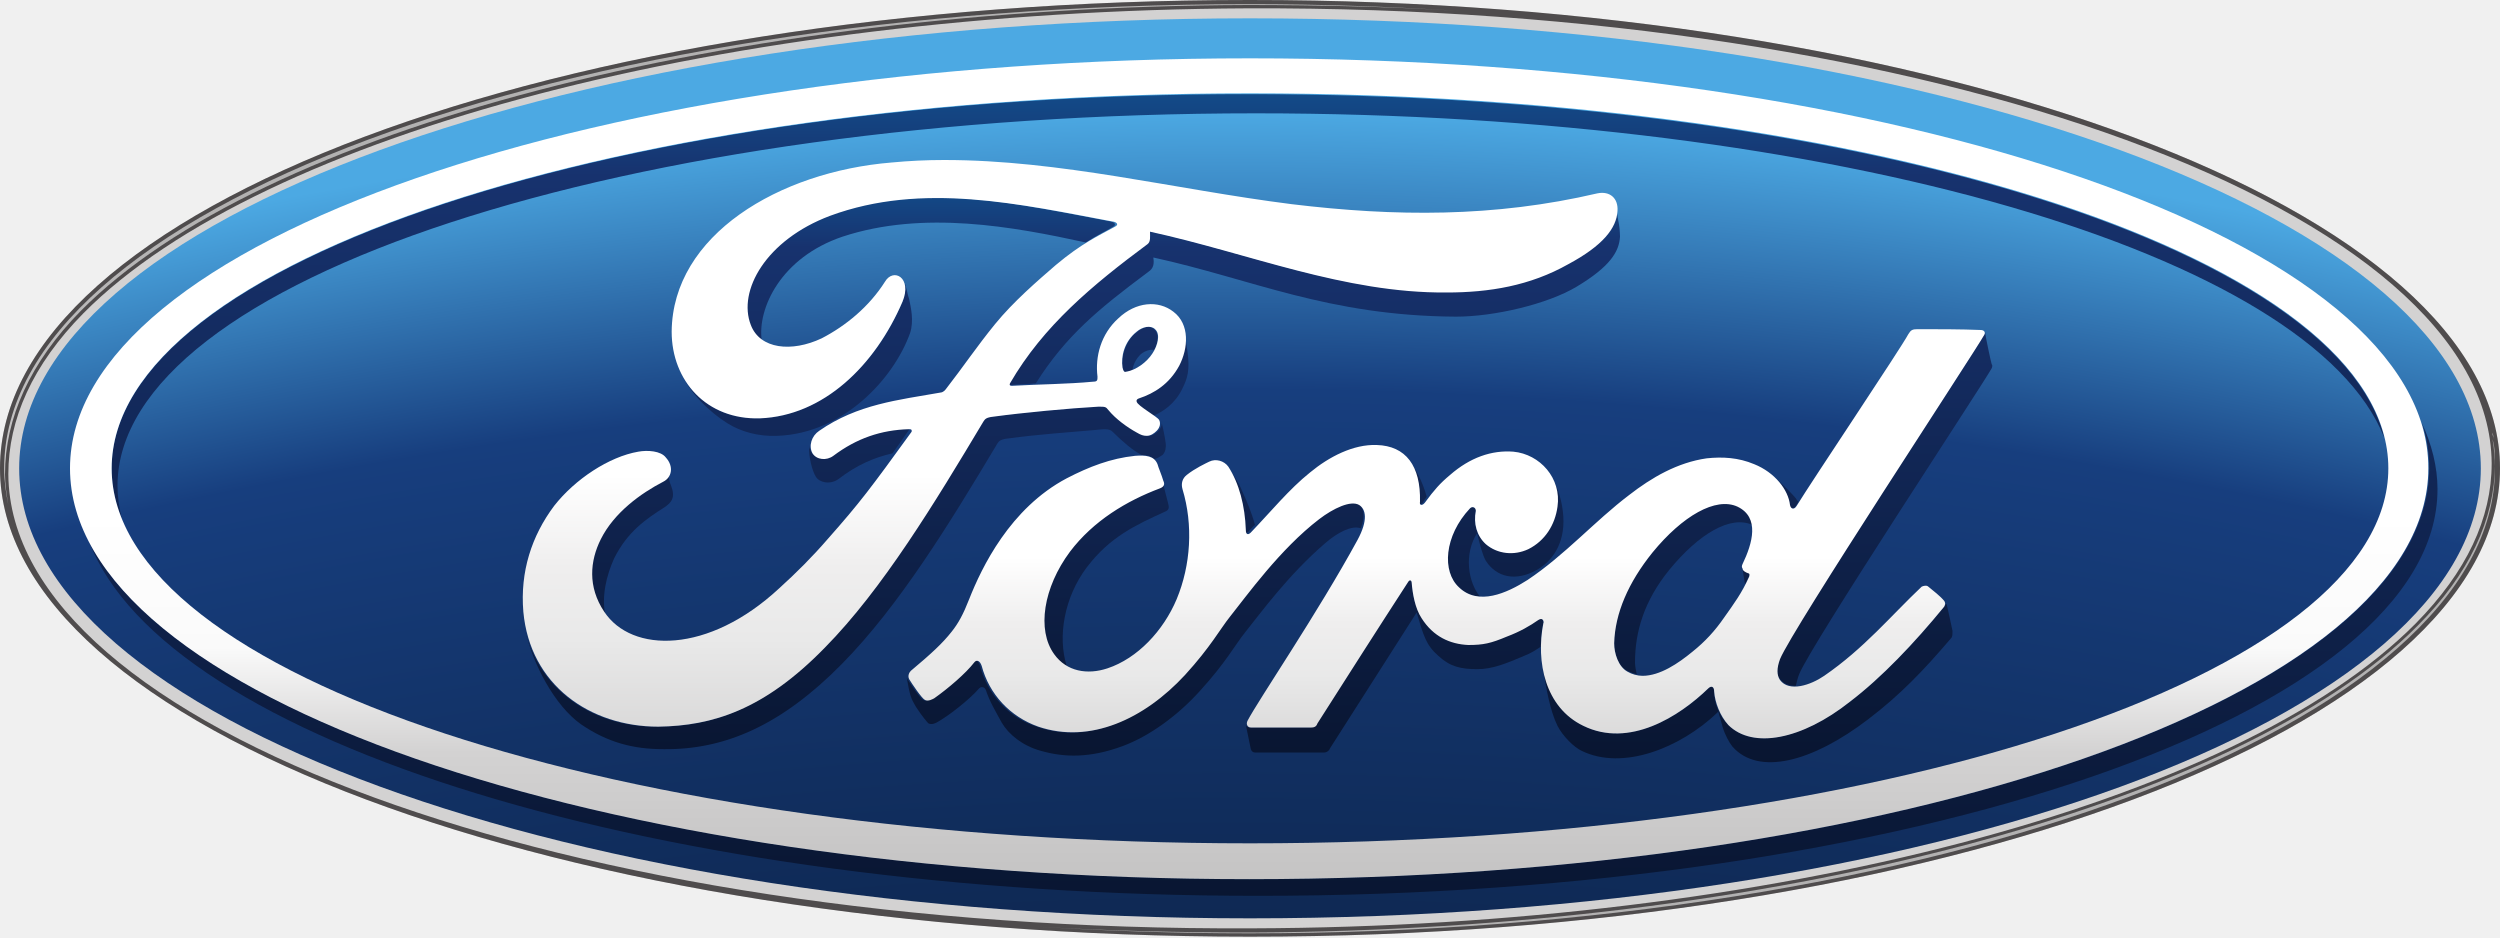
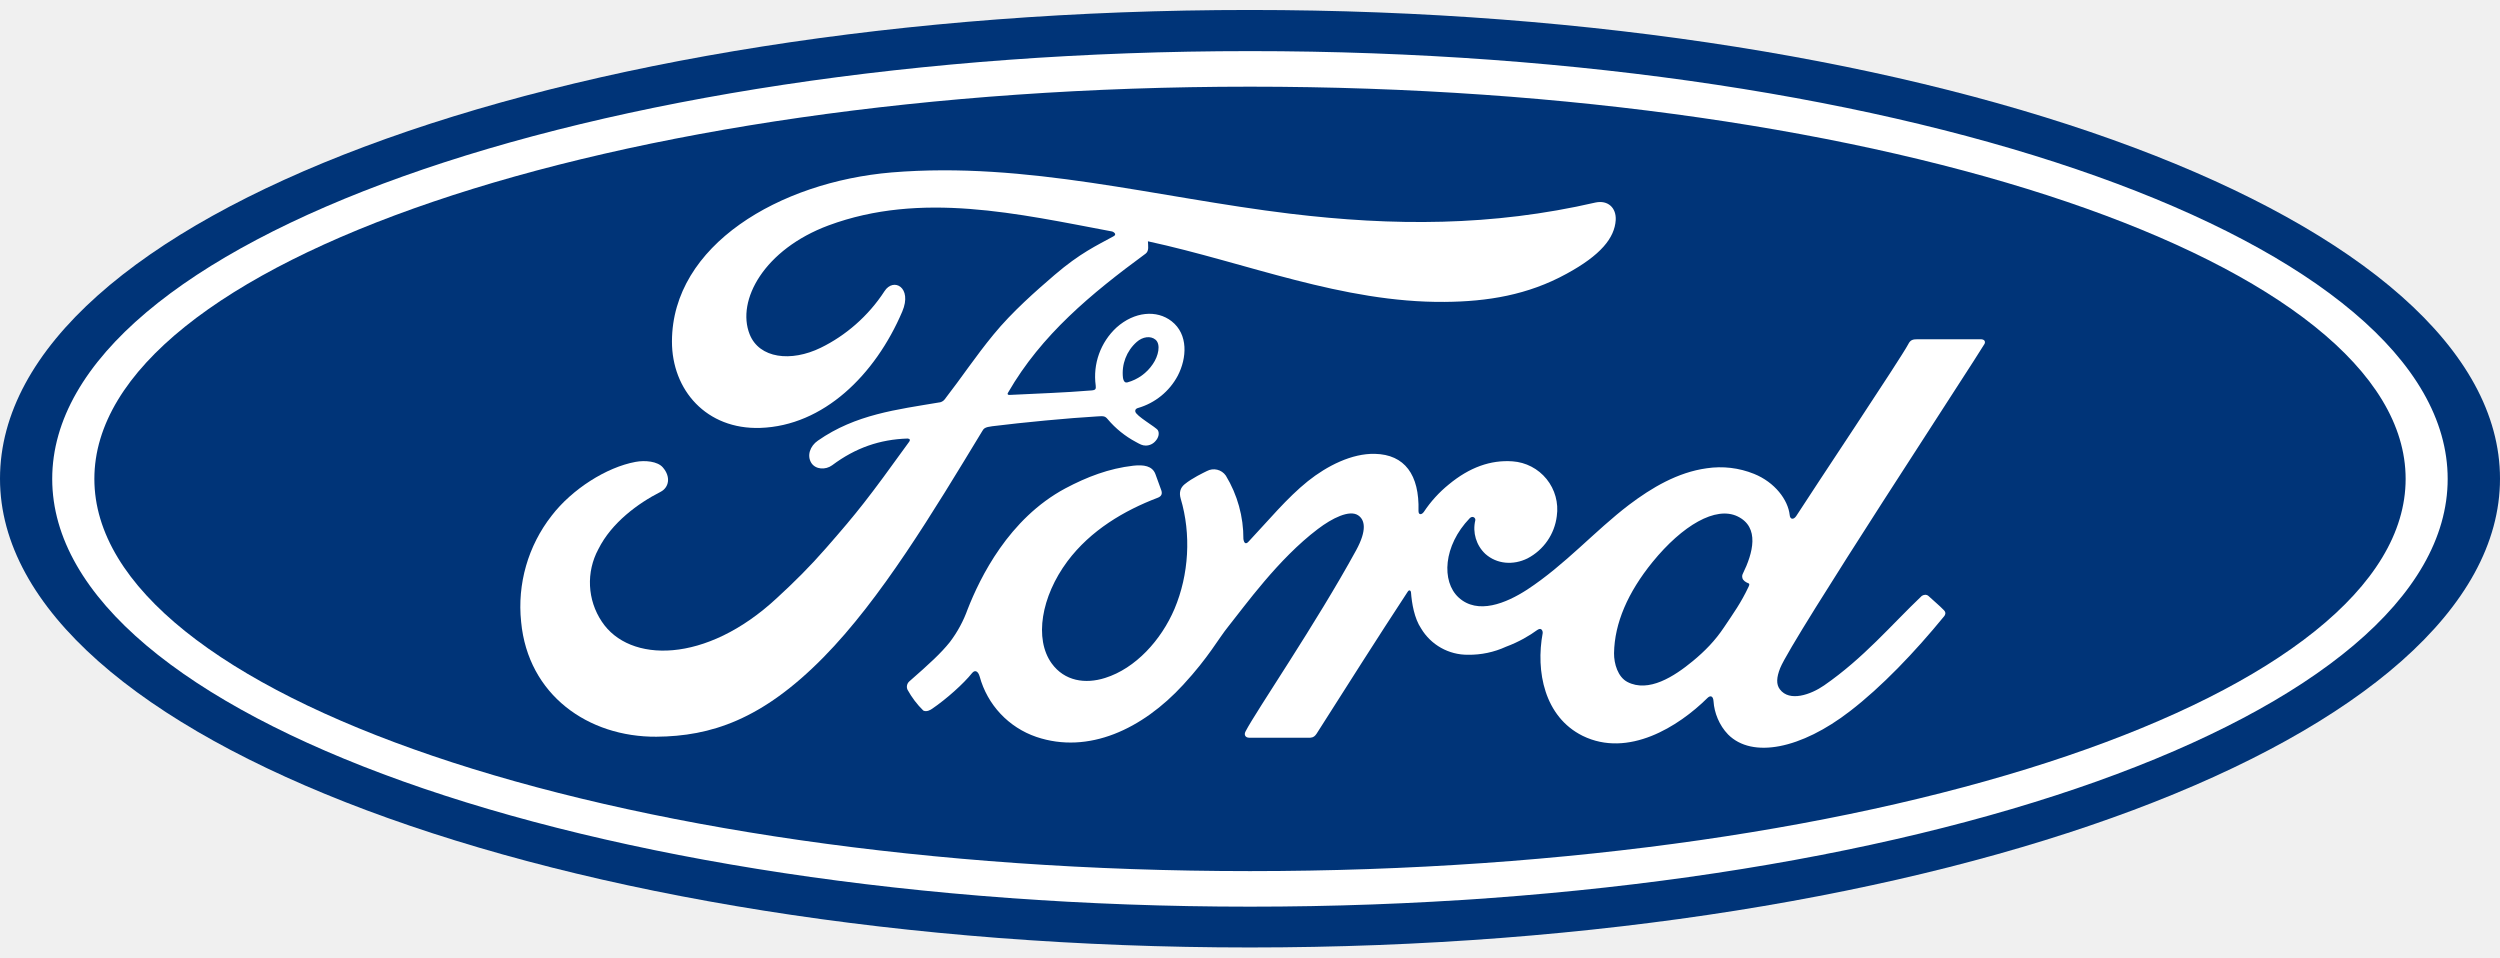
- <svg xmlns="http://www.w3.org/2000/svg" version="1.1" id="svg6096" x="0px" y="0px" viewBox="0 0 300 112.5" style="enable-background:new 0 0 300 112.5;" xml:space="preserve">
-   <style type="text/css">
- 	.st0{fill:#D3D2D2;}
- 	.st1{fill:url(#path3558_1_);}
- 	.st2{fill:url(#path3580_1_);}
- 	.st3{fill:url(#path3602_1_);}
- 	.st4{fill:url(#path3624_1_);}
- 	.st5{fill:url(#path3646_1_);}
- 	.st6{fill:url(#path3668_1_);}
- 	.st7{fill:url(#path3690_1_);}
- 	.st8{fill:url(#path3742_1_);}
- 	.st9{fill:url(#path3764_1_);}
- 	.st10{fill:url(#path3786_1_);}
- 	.st11{fill:url(#path3808_1_);}
- 	.st12{fill:url(#path3830_1_);}
- 	.st13{fill:url(#path3852_1_);}
- 	.st14{fill:url(#path3874_1_);}
- 	.st15{fill:url(#path3896_1_);}
- 	.st16{fill:url(#path3918_1_);}
- 	.st17{fill:url(#path3940_1_);}
- 	.st18{fill:url(#path3962_1_);}
- 	.st19{fill:url(#path3984_1_);}
- 	.st20{fill:url(#path4006_1_);}
- 	.st21{fill:url(#path4028_1_);}
- 	.st22{fill:url(#path4050_1_);}
- 	.st23{fill:url(#path4072_1_);}
- 	.st24{fill:url(#path4094_1_);}
- 	.st25{fill:#4F4C4D;}
- 	.st26{fill:url(#path4130_1_);}
- 	.st27{fill:url(#path4154_1_);}
- 	.st28{fill:url(#path4180_1_);}
- 	.st29{fill:url(#path4206_1_);}
- 	.st30{fill:url(#path4232_1_);}
- </style>
-   <path id="path3532" class="st0" d="M299.1,51.9c0.1,0.3,0.1,0.5,0.1,0.8C299.2,52.4,299.1,52.2,299.1,51.9 M150,0  C66.7,0,0,25,0,56.2c0,31.1,67.3,56.2,150,56.2c82.7,0,150-25.2,150-56.2C300,25.2,232.7,0,150,0" />
-   <radialGradient id="path3558_1_" cx="-807.754" cy="596.238" r="1" gradientTransform="matrix(647.6554 0 0 -631.5305 523294.938 377163.094)" gradientUnits="userSpaceOnUse">
-     <stop offset="0" style="stop-color:#00050D" />
-     <stop offset="0.7" style="stop-color:#051125" />
-     <stop offset="0.904" style="stop-color:#173E7E" />
-     <stop offset="0.955" style="stop-color:#4CA9E3" />
-     <stop offset="1" style="stop-color:#4CA9E3" />
-   </radialGradient>
-   <path id="path3558" class="st1" d="M2.3,56.2c0,29.8,66.1,54,147.7,54l0,0c81.6,0,147.7-24.1,147.7-54l0,0c0-29.8-66.1-54-147.7-54  l0,0C68.4,2.2,2.3,26.4,2.3,56.2" />
-   <linearGradient id="path3580_1_" gradientUnits="userSpaceOnUse" x1="-813.207" y1="589.941" x2="-812.207" y2="589.941" gradientTransform="matrix(0 -114.3202 -114.3202 0 67591.914 -92852.281)">
-     <stop offset="0" style="stop-color:#08142E" />
-     <stop offset="0.809" style="stop-color:#17326E" />
-     <stop offset="1" style="stop-color:#0D69A9" />
-   </linearGradient>
-   <path id="path3580" class="st2" d="M13.4,56.2c0,2,0.4,4,1.2,6l0,0c-0.3-1.3-0.5-2.6-0.5-3.9l0,0c0-24.7,61.1-44.7,136.6-44.7l0,0  c69.4,0,126.7,16.9,135.4,38.9l0,0c-5.8-23.1-64.5-41.2-136.1-41.2l0,0C74.6,11.2,13.4,31.4,13.4,56.2" />
-   <linearGradient id="path3602_1_" gradientUnits="userSpaceOnUse" x1="-813.207" y1="589.942" x2="-812.207" y2="589.942" gradientTransform="matrix(0 -114.3306 -114.3306 0 67599.969 -92860.68)">
-     <stop offset="0" style="stop-color:#08142E" />
-     <stop offset="0.809" style="stop-color:#17326E" />
-     <stop offset="1" style="stop-color:#0D69A9" />
-   </linearGradient>
-   <path id="path3602" class="st3" d="M291.5,56.2c0,27.2-63.4,49.3-141.5,49.3l0,0C80.4,105.5,22.6,88,10.7,65l0,0  c9.1,24,68.4,42.5,140.3,42.5l0,0c78.2,0,141.5-21.9,141.5-48.8l0,0c0-2.7-0.7-5.4-1.9-8l0,0C291.2,52.4,291.5,54.3,291.5,56.2" />
-   <linearGradient id="path3624_1_" gradientUnits="userSpaceOnUse" x1="-815.072" y1="586.812" x2="-814.072" y2="586.812" gradientTransform="matrix(0 -79.21 -79.21 0 46656.984 -64467.785)">
-     <stop offset="0" style="stop-color:#08142E" />
-     <stop offset="0.809" style="stop-color:#17326E" />
-     <stop offset="1" style="stop-color:#0D69A9" />
-   </linearGradient>
-   <path id="path3624" class="st4" d="M176.4,61c-3.2,3.3-3.4,7.6-1.3,9.5l0,0c0.7,0.7,1.6,1,2.5,1.1l0,0c-1.4-1.7-2-5.1-0.3-7.7l0,0  c-0.3-0.8-0.4-1.7-0.2-2.6l0,0c0-0.2-0.1-0.4-0.3-0.4l0,0C176.6,60.8,176.5,60.9,176.4,61" />
-   <linearGradient id="path3646_1_" gradientUnits="userSpaceOnUse" x1="-814.992" y1="586.946" x2="-813.992" y2="586.946" gradientTransform="matrix(0 -80.2656 -80.2656 0 47321.023 -65321.43)">
-     <stop offset="0" style="stop-color:#08142E" />
-     <stop offset="0.809" style="stop-color:#17326E" />
-     <stop offset="1" style="stop-color:#0D69A9" />
-   </linearGradient>
-   <path id="path3646" class="st5" d="M209.1,68c0,0.5,0.2,1.4,0.3,2.1l0,0c0.2-0.3,0.3-0.6,0.5-1l0,0c0.1-0.3,0.1-0.3-0.1-0.4l0,0  c-0.3-0.1-0.7-0.4-0.7-0.6l0,0C209,68.1,209,68.1,209.1,68L209.1,68L209.1,68L209.1,68z" />
-   <linearGradient id="path3668_1_" gradientUnits="userSpaceOnUse" x1="-815.541" y1="586.024" x2="-814.541" y2="586.024" gradientTransform="matrix(0 -73.5277 -73.5277 0 43303.434 -59873.602)">
-     <stop offset="0" style="stop-color:#08142E" />
-     <stop offset="0.809" style="stop-color:#17326E" />
-     <stop offset="1" style="stop-color:#0D69A9" />
-   </linearGradient>
-   <path id="path3668" class="st6" d="M212.9,57.2c1.1,1,1.7,2.2,1.8,3.4l0,0c0,0.5,0.5,0.6,0.8,0.1l0,0c0.1-0.1,0.2-0.3,0.3-0.5l0,0  c-0.1-0.1-0.2-0.2-0.3-0.4l0,0C215.1,59.3,214,58.2,212.9,57.2L212.9,57.2z" />
-   <linearGradient id="path3690_1_" gradientUnits="userSpaceOnUse" x1="-815.328" y1="586.382" x2="-814.328" y2="586.382" gradientTransform="matrix(0 -76.0038 -76.0038 0 44737.418 -61875.711)">
-     <stop offset="0" style="stop-color:#08142E" />
-     <stop offset="0.809" style="stop-color:#17326E" />
-     <stop offset="1" style="stop-color:#0D69A9" />
-   </linearGradient>
-   <path id="path3690" class="st7" d="M169,55.2c0.8,1.2,1.2,2.8,1.2,4.9l0,0c0,0.5,0.4,0.5,0.6,0.1l0,0c0.1-0.2,0.3-0.4,0.4-0.6l0,0  C170.7,57.7,169.7,55.9,169,55.2z" />
-   <linearGradient id="path3742_1_" gradientUnits="userSpaceOnUse" x1="-815.002" y1="586.93" x2="-814.002" y2="586.93" gradientTransform="matrix(0 -80.1365 -80.1365 0 47236.438 -65217.027)">
-     <stop offset="0" style="stop-color:#08142E" />
-     <stop offset="0.809" style="stop-color:#17326E" />
-     <stop offset="1" style="stop-color:#0D69A9" />
-   </linearGradient>
-   <path id="path3742" class="st8" d="M198.3,66.2c-3,3.6-4.6,7.3-4.6,10.9l0,0c0,1.3,0.5,2.9,1.6,3.4l0,0c0.4,0.2,0.7,0.3,1.1,0.4l0,0  c-0.1-0.5-0.2-1-0.2-1.4l0,0c0-3.7,1.1-7.4,4.1-11.1l0,0c3.6-4.4,7.4-6.6,10-5.4l0,0c-0.1-1-0.6-1.8-1.7-2.3l0,0  c-0.5-0.2-1-0.3-1.6-0.3l0,0C204.4,60.4,201.2,62.6,198.3,66.2" />
-   <linearGradient id="path3764_1_" gradientUnits="userSpaceOnUse" x1="-815.003" y1="586.928" x2="-814.003" y2="586.928" gradientTransform="matrix(0 -80.1195 -80.1195 0 47156.973 -65203.328)">
-     <stop offset="0" style="stop-color:#08142E" />
-     <stop offset="0.809" style="stop-color:#17326E" />
-     <stop offset="1" style="stop-color:#0D69A9" />
-   </linearGradient>
-   <path id="path3764" class="st9" d="M138.9,58.5c-4,1.5-8,3.9-10.8,7.6l0,0c-3.2,4.2-4,9.3-1.9,12.3l0,0c0.5,0.7,1.1,1.2,1.8,1.5l0,0  c-1.1-3.5-0.3-8.2,2.4-11.8l0,0c2.8-3.7,5.9-5.1,9.4-6.7l0,0c0.5-0.2,0.5-0.5,0.4-0.9l0,0c-0.2-0.7-0.6-2.5-0.8-2.9l0,0l0,0  C139.5,58.1,139.4,58.4,138.9,58.5" />
-   <linearGradient id="path3786_1_" gradientUnits="userSpaceOnUse" x1="-815.045" y1="586.858" x2="-814.045" y2="586.858" gradientTransform="matrix(0 -79.5717 -79.5717 0 46864.562 -64760.156)">
-     <stop offset="0" style="stop-color:#08142E" />
-     <stop offset="0.809" style="stop-color:#17326E" />
-     <stop offset="1" style="stop-color:#0D69A9" />
-   </linearGradient>
-   <path id="path3786" class="st10" d="M168.9,69.8c-3.7,5.7-7.2,11.2-10.9,17l0,0c-0.2,0.3-0.4,0.4-0.7,0.5l0,0c-2.3,0-4.8,0-7.3,0  l0,0c-0.3,0-0.4-0.1-0.5-0.3l0,0c0.2,0.9,0.5,2.5,0.6,2.9l0,0c0.1,0.3,0.3,0.4,0.5,0.4l0,0c2.7,0,6,0,8.3,0l0,0  c0.3,0,0.6-0.2,0.7-0.5l0,0c3.4-5.3,7-11,10.4-16.3l0,0c0.8,2.7,1.1,3.9,2.6,5.2l0,0c1.4,1.3,2.7,1.6,4.7,1.6l0,0  c1.8,0,3.5-0.7,5.6-1.6l0,0c0.8-0.3,1.4-0.7,2-1.1l0,0c0-1,0.1-2,0.3-2.9l0,0c0-0.1-0.1-0.7-0.6-0.4l0,0c-1,0.7-2.2,1.4-3.8,2l0,0  c-1.9,0.7-2.8,1-4.6,1l0,0c-2.2,0-4.2-1-5.6-3.2l0,0c-0.8-1.2-1.1-3-1.2-4.3l0,0c0-0.1-0.1-0.2-0.2-0.2l0,0  C169.1,69.7,169,69.7,168.9,69.8" />
-   <linearGradient id="path3808_1_" gradientUnits="userSpaceOnUse" x1="-815.001" y1="586.932" x2="-814.001" y2="586.932" gradientTransform="matrix(0 -80.1548 -80.1548 0 47255.039 -65231.855)">
-     <stop offset="0" style="stop-color:#08142E" />
-     <stop offset="0.809" style="stop-color:#17326E" />
-     <stop offset="1" style="stop-color:#0D69A9" />
-   </linearGradient>
-   <path id="path3808" class="st11" d="M233.3,72.8c-3.6,4.4-7.5,8.5-11.3,11.4l0,0c-5.9,4.6-11.7,5.7-14.6,2.8l0,0  c-1.1-1.1-1.7-2.6-1.7-4l0,0c0-0.7-0.4-0.7-0.7-0.4l0,0c-3.5,3.4-9.5,7.2-15,4.5l0,0c-2.7-1.4-4.2-3.9-4.8-6.7l0,0  c0.3,2,0.8,4.9,1.7,6.7l0,0c0.6,1.2,2,2.6,2.9,3l0,0c4.9,2.4,11.8-0.3,16.3-4.6l0,0c0-0.1,0.1-0.1,0.1-0.1l0,0  c0.2,0.8,0.5,1.7,0.5,1.8l0,0c0.3,1,0.8,1.9,1.2,2.4l0,0c3.1,3.5,9.5,1.9,16.3-3.3l0,0c3.8-2.9,6.6-5.8,10-9.8l0,0  c0.1-0.2,0.1-0.4,0.1-0.8l0,0c-0.2-0.9-0.5-2.4-0.7-3.2l0,0C233.4,72.5,233.4,72.7,233.3,72.8 M185.1,80.2c0,0.1,0,0.2,0,0.2l0,0  C185.1,80.4,185.1,80.3,185.1,80.2L185.1,80.2C185.1,80.3,185.1,80.2,185.1,80.2L185.1,80.2z" />
-   <linearGradient id="path3830_1_" gradientUnits="userSpaceOnUse" x1="-814.997" y1="586.938" x2="-813.997" y2="586.938" gradientTransform="matrix(0 -80.2057 -80.2057 0 47258.246 -65272.996)">
-     <stop offset="0" style="stop-color:#08142E" />
-     <stop offset="0.809" style="stop-color:#17326E" />
-     <stop offset="1" style="stop-color:#0D69A9" />
-   </linearGradient>
-   <path id="path3830" class="st12" d="M186.8,60.7c-0.3,2.2-1.5,4.1-3.5,5.1l0,0c-1.7,0.8-3.7,0.7-5.1-0.6l0,0c-0.4-0.4-0.7-0.9-1-1.4  l0,0c0.4,1.6,0.7,2.8,1.1,3.5l0,0c1.3,2,3.6,2.5,6.1,1.1l0,0c1.8-1,3.4-3.1,3.2-6.4l0,0c-0.1-1.7-0.6-3.4-1.4-4.8l0,0  C186.8,58.3,187,59.5,186.8,60.7" />
-   <linearGradient id="path3852_1_" gradientUnits="userSpaceOnUse" x1="-815.002" y1="586.929" x2="-814.002" y2="586.929" gradientTransform="matrix(0 -80.1351 -80.1351 0 47259.828 -65215.953)">
-     <stop offset="0" style="stop-color:#08142E" />
-     <stop offset="0.809" style="stop-color:#17326E" />
-     <stop offset="1" style="stop-color:#0D69A9" />
-   </linearGradient>
-   <path id="path3852" class="st13" d="M238.1,40.1c-1.1,2-23.1,35.4-24.5,38.9l0,0c-0.4,1.1-0.5,1.9,0,2.5l0,0  c0.5,0.6,1.1,0.8,1.9,0.8l0,0c0.1-0.4,0.2-0.9,0.4-1.4l0,0c1.4-3.5,22-34.7,23.1-36.7l0,0c0.1-0.2,0.1-0.4,0-0.5l0,0  c-0.1-0.3-0.8-3.6-0.8-3.9l0,0C238.2,39.9,238.2,40,238.1,40.1" />
-   <linearGradient id="path3874_1_" gradientUnits="userSpaceOnUse" x1="-815.144" y1="586.692" x2="-814.144" y2="586.692" gradientTransform="matrix(0 -78.2857 -78.2857 0 46078.316 -63720.621)">
-     <stop offset="0" style="stop-color:#08142E" />
-     <stop offset="0.809" style="stop-color:#17326E" />
-     <stop offset="1" style="stop-color:#0D69A9" />
-   </linearGradient>
-   <path id="path3874" class="st14" d="M146.9,55.7c0.1,0.1,0.1,0.1,0.2,0.2l0,0c1.3,2,2,4.7,2.1,7.6l0,0c0.1,0.6,0.3,0.6,0.6,0.3l0,0  c0.3-0.3,0.5-0.6,0.8-0.8l0,0c-0.4-1.5-1-2.9-1.6-4.2l0,0C148.8,58.2,147.8,56.5,146.9,55.7z" />
-   <linearGradient id="path3896_1_" gradientUnits="userSpaceOnUse" x1="-815.043" y1="586.861" x2="-814.043" y2="586.861" gradientTransform="matrix(0 -79.5963 -79.5963 0 46848.242 -64780.055)">
-     <stop offset="0" style="stop-color:#08142E" />
-     <stop offset="0.809" style="stop-color:#17326E" />
-     <stop offset="1" style="stop-color:#0D69A9" />
-   </linearGradient>
-   <path id="path3896" class="st15" d="M158.1,62.3c-4.7,3.6-8.7,9.2-10.7,11.7l0,0c-1.2,1.5-2.3,3.6-5.4,7l0,0  c-4.9,5.3-11.4,8.4-17.6,6.2l0,0c-3.4-1.1-5.9-3.9-6.8-7.3l0,0c-0.2-0.7-0.6-0.8-0.9-0.4l0,0c-1,1.3-3.1,3.1-4.8,4.3l0,0  c-0.2,0.1-0.7,0.4-1.1,0.2l0,0c-0.4-0.2-1.6-2-1.9-2.5l0,0c0-0.1-0.1-0.1-0.1-0.2l0,0v0c0.4,2.2,0.5,2.5,1.1,3.5l0,0  c0.7,1.1,1.4,1.9,1.5,2l0,0c0.4,0.2,0.8,0,1-0.1l0,0c1.3-0.7,3.9-2.7,5.1-4.1l0,0c0.3-0.3,0.7-0.1,0.8,0.2l0,0  c0.5,1.5,1.2,2.6,1.9,3.9l0,0c0.8,1.4,2.5,2.8,4.7,3.4l0,0c2.8,0.8,5.9,0.9,9.9-0.6l0,0c3.2-1.2,6.6-3.7,9.2-6.6l0,0  c3.1-3.4,4.2-5.5,5.4-7l0,0c2-2.5,5.2-6.9,9.6-10.7l0,0c1.5-1.3,3.2-2.2,4.3-1.8l0,0c0.6-1.6,0.3-2.5-0.3-3l0,0  c-0.2-0.1-0.5-0.2-0.8-0.2l0,0C161,60.4,159.5,61.3,158.1,62.3" />
-   <linearGradient id="path3918_1_" gradientUnits="userSpaceOnUse" x1="-815.002" y1="586.929" x2="-814.002" y2="586.929" gradientTransform="matrix(0 -80.1316 -80.1316 0 47107.398 -65213.121)">
-     <stop offset="0" style="stop-color:#08142E" />
-     <stop offset="0.809" style="stop-color:#17326E" />
-     <stop offset="1" style="stop-color:#0D69A9" />
-   </linearGradient>
-   <path id="path3918" class="st16" d="M79.3,57.8c-2.7,1.4-5.9,3.7-7.5,6.9l0,0c-1.3,2.6-1.5,5.7,0.4,8.7l0,0c0.2,0.2,0.3,0.5,0.5,0.7  l0,0c-0.6-2.5,0.1-5.1,1-7.1l0,0c1.6-3.2,3.8-4.7,6-6.1l0,0c0.9-0.6,1.4-1.2,0.8-2.7l0,0c-0.2-0.4-0.3-1.2-0.4-1.9l0,0  C80.2,56.9,79.9,57.5,79.3,57.8" />
-   <linearGradient id="path3940_1_" gradientUnits="userSpaceOnUse" x1="-815.004" y1="586.927" x2="-814.004" y2="586.927" gradientTransform="matrix(0 -80.1145 -80.1145 0 47133.027 -65199.25)">
-     <stop offset="0" style="stop-color:#08142E" />
-     <stop offset="0.809" style="stop-color:#17326E" />
-     <stop offset="1" style="stop-color:#0D69A9" />
-   </linearGradient>
-   <path id="path3940" class="st17" d="M99.4,25.9c-7.7,2.9-11.1,9-9.5,13.1l0,0c0.3,0.8,0.8,1.4,1.5,1.8l0,0  c-0.5-3.8,2.3-9.9,9.7-12.4l0,0c9.7-3.2,20.5-1.2,29.2,0.7l0,0c1.2-0.8,2.3-1.3,3.3-1.9l0,0c0.5-0.3-0.1-0.6-0.2-0.6l0,0  c-6.9-1.3-14.1-2.9-21.1-2.9l0,0C107.9,23.7,103.6,24.3,99.4,25.9" />
-   <linearGradient id="path3962_1_" gradientUnits="userSpaceOnUse" x1="-815.002" y1="586.929" x2="-814.002" y2="586.929" gradientTransform="matrix(0 -80.1344 -80.1344 0 47134.477 -65215.367)">
-     <stop offset="0" style="stop-color:#08142E" />
-     <stop offset="0.809" style="stop-color:#17326E" />
-     <stop offset="1" style="stop-color:#0D69A9" />
-   </linearGradient>
-   <path id="path3962" class="st18" d="M131.7,48.8c-3.5,0.2-8.9,0.7-12.6,1.2l0,0c-0.9,0.1-1,0.3-1.2,0.6l0,0  c-5.9,9.7-12.1,20.1-19,27.1l0,0c-7.4,7.5-13.5,9.5-20,9.5l0,0c-7.5,0.1-14.2-4.2-15.9-11.7l0,0c0.9,4.2,3.6,9.2,6.7,11.4l0,0  c3.2,2.2,6.3,3,9.9,3l0,0c7.4,0.1,14.2-2.9,21.4-10.2l0,0c6.9-7,12.9-16.8,18.7-26.5l0,0c0.2-0.3,0.4-0.5,1.4-0.6l0,0  c3.7-0.5,7-0.7,10.3-1l0,0c1-0.1,1.7-0.2,2.1,0.2l0,0c1.2,1.2,2.5,2.3,3.5,2.8l0,0c0.6,0,1.1,0.1,1.5,0.5l0,0c0.4-0.1,0.7-0.3,1-0.5  l0,0c0.4-0.4,0.4-0.9,0.4-1.3l0,0c-0.1-0.8-0.4-2.4-0.6-2.8l0,0c0.2,0.3,0.1,0.8-0.3,1.2l0,0c-0.3,0.3-0.7,0.6-1.2,0.6l0,0  c-0.4,0-0.7-0.2-1.2-0.4l0,0c-1.1-0.6-2.5-1.6-3.4-2.7l0,0c-0.2-0.3-0.4-0.4-0.8-0.4l0,0C132,48.7,131.9,48.8,131.7,48.8" />
-   <linearGradient id="path3984_1_" gradientUnits="userSpaceOnUse" x1="-814.999" y1="586.934" x2="-813.999" y2="586.934" gradientTransform="matrix(0 -80.1746 -80.1746 0 47160.359 -65247.84)">
-     <stop offset="0" style="stop-color:#08142E" />
-     <stop offset="0.809" style="stop-color:#17326E" />
-     <stop offset="1" style="stop-color:#0D69A9" />
-   </linearGradient>
-   <path id="path3984" class="st19" d="M99.9,54.6c-0.8,0.6-2,0.5-2.5-0.3l0,0c-0.2-0.3-0.3-0.6-0.3-0.8l0,0c-0.1,1.3,0.4,3.1,0.8,3.7  l0,0c0.4,0.7,1.7,1,2.7,0.3l0,0c2.2-1.7,4.3-2.6,6.5-3.1l0,0c0.6-0.8,1.2-1.7,1.9-2.7l0,0c0.1-0.1,0.1-0.2,0-0.2l0,0  c0-0.1-0.1-0.1-0.3-0.1l0,0C105.6,51.5,102.7,52.5,99.9,54.6" />
-   <linearGradient id="path4006_1_" gradientUnits="userSpaceOnUse" x1="-815.133" y1="586.711" x2="-814.133" y2="586.711" gradientTransform="matrix(0 -78.4306 -78.4306 0 46209.645 -63838.473)">
-     <stop offset="0" style="stop-color:#08142E" />
-     <stop offset="0.809" style="stop-color:#17326E" />
-     <stop offset="1" style="stop-color:#0D69A9" />
-   </linearGradient>
-   <path id="path4006" class="st20" d="M193.5,23.8c0,0.1,0.1,0.1,0.1,0.2l0,0C193.6,23.9,193.6,23.8,193.5,23.8z" />
-   <linearGradient id="path4028_1_" gradientUnits="userSpaceOnUse" x1="-815.003" y1="586.928" x2="-814.003" y2="586.928" gradientTransform="matrix(0 -80.1255 -80.1255 0 47185.605 -65208.18)">
-     <stop offset="0" style="stop-color:#08142E" />
-     <stop offset="0.809" style="stop-color:#17326E" />
-     <stop offset="1" style="stop-color:#0D69A9" />
-   </linearGradient>
-   <path id="path4028" class="st21" d="M193.9,25.2c-0.1,2.1-1.8,4.2-5.9,6.4l0,0c-4.7,2.6-9.5,3.3-14.6,3.4l0,0  c-12.3,0.1-23.8-4.7-35.6-7.3l0,0c0,0.5,0.1,1.1-0.3,1.5l0,0C130.9,34.1,125,39,121,45.9l0,0c-0.1,0.2-0.1,0.3,0.2,0.3l0,0  c1.1-0.1,2.1-0.1,3.1-0.2l0,0c3.6-5.7,7.5-8.9,13.4-13.3l0,0c0.4-0.3,0.9-0.6,0.7-1.8l0,0c11.9,2.6,20.9,7,36.3,7.1l0,0  c4.6,0,11-1.5,14.5-3.6l0,0c4-2.4,5.1-4.2,5.2-6l0,0c0-0.6-0.1-1.5-0.2-1.9l0,0c-0.1-0.6-0.2-1.4-0.4-2l0,0  C193.9,24.6,193.9,24.9,193.9,25.2" />
-   <linearGradient id="path4050_1_" gradientUnits="userSpaceOnUse" x1="-815.354" y1="586.34" x2="-814.354" y2="586.34" gradientTransform="matrix(0 -75.7006 -75.7006 0 44523.125 -61631.156)">
-     <stop offset="0" style="stop-color:#08142E" />
-     <stop offset="0.809" style="stop-color:#17326E" />
-     <stop offset="1" style="stop-color:#0D69A9" />
-   </linearGradient>
-   <path id="path4050" class="st22" d="M136.6,39.7c-0.1,0.1-0.3,0.3-0.5,0.4l0,0c-1.2,1.2-1.5,2.8-1.4,4l0,0c0.1,0.5,0.3,0.6,0.5,0.5  l0,0c0.2,0,0.5-0.1,0.7-0.2l0,0c0.1-0.7,0.4-1.3,1-1.9l0,0c0.5-0.4,1.1-0.6,1.6-0.5l0,0c0.5-0.9,0.6-2,0-2.5l0,0  c-0.2-0.2-0.5-0.3-0.9-0.3l0,0C137.4,39.3,137,39.4,136.6,39.7" />
-   <linearGradient id="path4072_1_" gradientUnits="userSpaceOnUse" x1="-815.002" y1="586.929" x2="-814.002" y2="586.929" gradientTransform="matrix(0 -80.1342 -80.1342 0 47172.555 -65215.188)">
-     <stop offset="0" style="stop-color:#08142E" />
-     <stop offset="0.809" style="stop-color:#17326E" />
-     <stop offset="1" style="stop-color:#0D69A9" />
-   </linearGradient>
-   <path id="path4072" class="st23" d="M141.3,43.9c-1.1,2.2-3,3.3-4.8,3.9l0,0c0,0-0.4,0.1-0.3,0.4l0,0c0,0.4,1.3,1.2,2.1,1.7l0,0  c0.1,0,0.3-0.1,0.3-0.1l0,0c0.9-0.4,2.4-1.3,3.3-3.2l0,0c0.6-1.2,0.9-2.2,0.6-4.4l0,0c-0.2-1.5-0.5-2.9-0.9-3.5l0,0  C142.5,40.3,142.2,42.3,141.3,43.9" />
-   <linearGradient id="path4094_1_" gradientUnits="userSpaceOnUse" x1="-815.002" y1="586.93" x2="-814.002" y2="586.93" gradientTransform="matrix(0 -80.1372 -80.1372 0 47130.418 -65217.613)">
-     <stop offset="0" style="stop-color:#08142E" />
-     <stop offset="0.809" style="stop-color:#17326E" />
-     <stop offset="1" style="stop-color:#0D69A9" />
-   </linearGradient>
-   <path id="path4094" class="st24" d="M108.5,33.8c0.2,0.5,0.2,1.4-0.2,2.4l0,0c-3.3,7.7-9.5,13.7-17.1,14l0,0c-4.6,0.1-8-2.2-9.6-5.6  l0,0c1.2,2.6,3.6,4.9,5.7,6.2l0,0c1.6,1,3.7,1.6,6,1.5l0,0c7.9-0.3,13.9-6.8,15.9-12.3l0,0c0.5-1.5,0.1-3.1-0.1-4.1l0,0  C108.9,35.4,108.8,34.5,108.5,33.8L108.5,33.8L108.5,33.8z" />
-   <path id="path4106" class="st25" d="M299.1,51.9c0.1,0.3,0.1,0.5,0.1,0.8C299.2,52.4,299.1,52.2,299.1,51.9 M1,56.9  c0-6.6,2.9-13.1,9-19.3C31.5,15.9,87.7,1.3,149.7,1C231.9,0.7,298.8,25.2,299,55.6c0,6.6-3,13-9.1,19.2  c-21.5,21.7-77.6,36.4-139.6,36.6C68.1,111.8,1.2,87.3,1,56.9 M150,0C66.7,0,0,25,0,56.2c0,31.1,67.3,56.2,150,56.2  c82.7,0,150-25.2,150-56.2C300,25.2,232.7,0,150,0" />
-   <linearGradient id="path4130_1_" gradientUnits="userSpaceOnUse" x1="-814.029" y1="592.109" x2="-813.029" y2="592.109" gradientTransform="matrix(-34.6579 -129.3445 -129.3445 34.6579 48490.48 -125672.055)">
-     <stop offset="0" style="stop-color:#B2B1B1" />
-     <stop offset="0.35" style="stop-color:#DEDDDE" />
-     <stop offset="0.65" style="stop-color:#DEDDDE" />
-     <stop offset="1" style="stop-color:#B2B1B1" />
-   </linearGradient>
-   <path id="path4130" class="st26" d="M0.5,56.2c0,1.5,0.2,2.9,0.5,4.4l0,0c-0.2-1.2-0.4-2.5-0.4-3.7l0,0c0-6.7,3-13.4,9.1-19.6l0,0  C31.3,15.5,87.6,0.8,149.7,0.6l0,0c8.6,0,17.1,0.2,25.3,0.7l0,0c-8.1-0.5-16.5-0.8-25-0.8l0,0C67.1,0.5,0.5,25.3,0.5,56.2" />
-   <linearGradient id="path4154_1_" gradientUnits="userSpaceOnUse" x1="-814.053" y1="592.086" x2="-813.053" y2="592.086" gradientTransform="matrix(-34.497 -128.7448 -128.7448 34.497 48353.828 -125161.703)">
-     <stop offset="0" style="stop-color:#B2B1B1" />
-     <stop offset="0.35" style="stop-color:#DEDDDE" />
-     <stop offset="0.65" style="stop-color:#DEDDDE" />
-     <stop offset="1" style="stop-color:#B2B1B1" />
-   </linearGradient>
-   <path id="path4154" class="st27" d="M299.4,55.6c0,6.7-3.1,13.3-9.3,19.5l0,0c-21.5,21.7-77.8,36.5-139.9,36.8l0,0  c-8.8,0-17.4-0.2-25.8-0.7l0,0c8.3,0.5,16.8,0.8,25.5,0.8l0,0c82.5,0,149.5-25.2,149.5-55.8l0,0c0-1.2-0.1-2.3-0.3-3.5l0,0  C299.4,53.7,299.4,54.7,299.4,55.6" />
-   <linearGradient id="path4180_1_" gradientUnits="userSpaceOnUse" x1="-804.814" y1="604.023" x2="-803.814" y2="604.023" gradientTransform="matrix(0 114.9095 114.9095 0 -69257.969 92479.391)">
-     <stop offset="0" style="stop-color:#FFFFFF" />
-     <stop offset="0.552" style="stop-color:#FFFFFF" />
-     <stop offset="0.691" style="stop-color:#FAFAFA" />
-     <stop offset="0.8" style="stop-color:#D3D2D2" />
-     <stop offset="1" style="stop-color:#BDBCBC" />
-   </linearGradient>
-   <path id="path4180" class="st28" d="M8.4,56.2c0,27.2,63.4,49.3,141.5,49.3l0,0c78.2,0,141.5-22.1,141.5-49.3l0,0  C291.5,29,228.2,7,150,7l0,0C71.8,7,8.4,29,8.4,56.2 M13.4,56.2c0-24.9,61.1-45,136.6-45l0,0c75.4,0,136.6,20.1,136.6,45l0,0  c0,24.9-61.1,45-136.6,45l0,0C74.6,101.2,13.4,81.1,13.4,56.2" />
-   <linearGradient id="path4206_1_" gradientUnits="userSpaceOnUse" x1="-800.559" y1="611.161" x2="-799.559" y2="611.161" gradientTransform="matrix(0 56.9881 56.9881 0 -34655.383 45657.746)">
-     <stop offset="0" style="stop-color:#FFFFFF" />
-     <stop offset="0.552" style="stop-color:#FFFFFF" />
-     <stop offset="0.691" style="stop-color:#EFEEEE" />
-     <stop offset="0.8" style="stop-color:#E9E9E9" />
-     <stop offset="1" style="stop-color:#D3D2D2" />
-   </linearGradient>
-   <path id="path4206" class="st29" d="M230.1,39.5c-0.6,0-0.8,0.1-1.1,0.6l0,0c-0.9,1.7-11.5,17.5-13.4,20.6l0,0  c-0.3,0.5-0.7,0.4-0.8-0.1l0,0c-0.2-1.8-1.8-3.9-4.3-4.9l0,0c-1.9-0.8-3.8-0.9-5.7-0.7l0,0c-3.5,0.5-6.6,2.3-9.3,4.4l0,0  c-4.1,3.1-7.7,7.2-12.2,10.2l0,0c-2.5,1.6-5.9,3.1-8.2,0.9l0,0c-2.1-1.9-1.8-6.2,1.3-9.5l0,0c0.3-0.3,0.7-0.1,0.7,0.3l0,0  c-0.3,1.5,0.1,3,1.2,4l0,0c1.4,1.2,3.4,1.4,5.1,0.6l0,0c2-1,3.2-2.9,3.5-5.1l0,0c0.5-3.4-2.1-6.3-5.3-6.6l0,0  c-2.6-0.2-5.2,0.7-7.6,2.8l0,0c-1.2,1-1.9,1.8-3,3.3l0,0c-0.3,0.4-0.7,0.4-0.6-0.1l0,0c0.1-4.3-1.7-6.7-5.2-6.8l0,0  c-2.8-0.1-5.7,1.4-8,3.3l0,0c-2.5,2-4.7,4.7-7.1,7.2l0,0c-0.3,0.3-0.6,0.3-0.6-0.3l0,0c-0.1-2.9-0.8-5.6-2.1-7.6l0,0  c-0.5-0.7-1.5-1-2.3-0.6l0,0c-0.4,0.2-1.7,0.8-2.7,1.6l0,0c-0.5,0.4-0.7,1-0.5,1.7l0,0c1.3,4.3,1,9.1-0.7,13.2l0,0  c-1.6,3.8-4.7,7.1-8.3,8.3l0,0c-2.4,0.8-4.9,0.4-6.4-1.7l0,0c-2.1-2.9-1.3-8,1.9-12.3l0,0c2.8-3.7,6.8-6.1,10.8-7.6l0,0  c0.5-0.2,0.6-0.5,0.4-0.9l0,0c-0.2-0.7-0.6-1.6-0.7-2l0,0c-0.4-1-1.4-1.1-2.7-1l0,0c-2.9,0.3-5.5,1.3-8.2,2.7l0,0  c-6.8,3.6-10.2,10.7-11.7,14.5l0,0c-0.7,1.8-1.3,2.9-2.1,3.9l0,0c-1.1,1.4-2.4,2.6-4.9,4.7l0,0c-0.2,0.2-0.4,0.6-0.2,1l0,0  c0.3,0.5,1.5,2.3,1.9,2.5l0,0c0.4,0.2,0.9-0.1,1.1-0.2l0,0c1.7-1.2,3.8-3,4.8-4.3l0,0c0.3-0.4,0.7-0.2,0.9,0.4l0,0  c0.9,3.4,3.4,6.1,6.8,7.3l0,0c6.2,2.1,12.7-0.9,17.6-6.2l0,0c3.1-3.4,4.2-5.5,5.4-7l0,0c2-2.5,6-8.1,10.7-11.7l0,0  c1.7-1.3,3.8-2.3,4.8-1.7l0,0c0.8,0.5,1.1,1.8-0.2,4.2l0,0c-4.8,8.8-11.9,19.2-13.2,21.7l0,0c-0.2,0.4,0,0.8,0.4,0.8l0,0  c2.5,0,5,0,7.3,0l0,0c0.4,0,0.6-0.2,0.7-0.5l0,0c3.7-5.8,7.2-11.3,10.9-17l0,0c0.2-0.3,0.4-0.1,0.4,0.1l0,0c0.1,1.3,0.4,3.1,1.2,4.3  l0,0c1.4,2.2,3.4,3.1,5.6,3.2l0,0c1.8,0,2.7-0.2,4.6-1l0,0c1.6-0.6,2.8-1.3,3.8-2l0,0c0.6-0.4,0.7,0.3,0.6,0.4l0,0  c-0.9,4.6,0.2,10.1,4.8,12.3l0,0c5.5,2.7,11.5-1.1,15-4.5l0,0c0.3-0.3,0.7-0.3,0.7,0.4l0,0c0.1,1.3,0.7,2.9,1.7,4l0,0  c2.9,2.9,8.8,1.8,14.6-2.8l0,0c3.8-2.9,7.7-7,11.3-11.4l0,0c0.1-0.2,0.2-0.4,0-0.7l0,0c-0.5-0.6-1.3-1.2-1.9-1.7l0,0  c-0.2-0.2-0.6-0.1-0.8,0l0,0c-3.7,3.5-6.9,7.4-11.7,10.7l0,0c-1.6,1.1-4.2,2-5.3,0.5l0,0c-0.4-0.6-0.4-1.4,0-2.5l0,0  c1.4-3.5,23.4-36.9,24.5-38.9l0,0c0.2-0.3,0-0.6-0.4-0.6l0,0C235.4,39.5,232.4,39.5,230.1,39.5 M195.3,80.6  c-1.1-0.6-1.6-2.2-1.6-3.4l0,0c0.1-3.6,1.7-7.3,4.6-10.9l0,0c3.6-4.4,7.6-6.7,10.2-5.5l0,0c2.7,1.3,1.8,4.4,0.6,6.9l0,0  c-0.1,0.2-0.1,0.4,0,0.5l0,0c0,0.3,0.4,0.5,0.7,0.6l0,0c0.1,0,0.2,0.1,0.1,0.4l0,0c-0.9,2-1.8,3.2-3,4.9l0,0  c-1.1,1.6-2.3,2.9-3.8,4.1l0,0c-1.7,1.4-3.9,2.9-6,2.9l0,0C196.5,81.1,195.8,80.9,195.3,80.6" />
-   <linearGradient id="path4232_1_" gradientUnits="userSpaceOnUse" x1="-802.915" y1="607.208" x2="-801.915" y2="607.208" gradientTransform="matrix(0 79.0529 79.0529 0 -47873.426 63486.488)">
-     <stop offset="0" style="stop-color:#FFFFFF" />
-     <stop offset="0.552" style="stop-color:#FFFFFF" />
-     <stop offset="0.691" style="stop-color:#EFEEEE" />
-     <stop offset="0.8" style="stop-color:#E9E9E9" />
-     <stop offset="1" style="stop-color:#D3D2D2" />
-   </linearGradient>
-   <path id="path4232" class="st30" d="M113.3,19.2c-2.1,0-4.2,0.1-6.3,0.3l0,0c-13.5,1.1-26.3,8.7-26.4,20.3l0,0  c0,5.9,4.2,10.6,10.6,10.4l0,0c7.6-0.3,13.8-6.3,17.1-14l0,0c1.2-2.9-1.1-4.1-2.1-2.4l0,0c-1.9,3-4.7,5.3-7.6,6.8l0,0  c-3.6,1.7-7.4,1.3-8.5-1.6l0,0c-1.6-4.1,1.8-10.2,9.5-13.1l0,0c11.1-4.1,22.8-1.4,34,0.7l0,0c0.2,0,0.8,0.3,0.2,0.6l0,0  c-2,1.1-4,2-7.1,4.6l0,0c-2.2,1.9-5.1,4.4-7.3,7.1l0,0c-2.2,2.7-3.8,5.1-5.9,7.8l0,0c-0.3,0.4-0.6,0.4-0.6,0.4l0,0  c-5.1,0.9-10,1.4-14.6,4.6l0,0c-0.9,0.6-1.3,1.8-0.8,2.7l0,0c0.5,0.8,1.7,0.9,2.5,0.3l0,0c2.8-2.1,5.7-3.1,9.1-3.2l0,0  c0.1,0,0.2,0,0.3,0.1l0,0c0,0.1,0,0.2,0,0.2l0,0c-5,6.9-6.2,8.5-10,12.8l0,0c-1.9,2.2-3.8,4.1-5.9,6l0,0c-8.5,7.9-17.7,7.8-21,2.8  l0,0c-2-3-1.7-6.1-0.4-8.7l0,0c1.6-3.2,4.8-5.5,7.5-6.9l0,0c1-0.5,1.3-1.8,0.3-2.9l0,0c-0.6-0.8-2.2-0.9-3.3-0.7l0,0  c-3.5,0.6-7.6,3.3-10.1,6.5l0,0c-2.7,3.6-4.1,7.9-3.7,12.7l0,0c0.8,8.8,8,13.8,16.2,13.8l0,0c6.5-0.1,12.7-2,20-9.5l0,0  c6.9-7,13.2-17.4,19-27.1l0,0c0.2-0.3,0.3-0.5,1.2-0.6l0,0c3.7-0.5,9.1-1,12.6-1.2l0,0c0.8,0,0.9,0,1.2,0.4l0,0  c0.9,1.1,2.3,2.1,3.4,2.7l0,0c0.5,0.3,0.8,0.4,1.2,0.4l0,0c0.5,0,0.9-0.3,1.2-0.6l0,0c0.4-0.4,0.5-0.9,0.3-1.3l0,0  c-0.2-0.4-2.6-1.7-2.7-2.2l0,0c-0.1-0.3,0.3-0.4,0.3-0.4l0,0c1.8-0.6,3.6-1.7,4.8-3.9l0,0c1.1-2.1,1.3-5-0.7-6.5l0,0  c-1.8-1.4-4.5-1.2-6.6,0.8l0,0c-2.1,1.9-2.8,4.6-2.5,7l0,0c0,0.4,0,0.6-0.5,0.6l0,0c-3.2,0.3-6.3,0.3-9.8,0.5l0,0  c-0.2,0-0.3-0.1-0.2-0.3l0,0c4-6.9,9.9-11.8,16.5-16.7l0,0c0.4-0.3,0.3-0.9,0.3-1.5l0,0c11.9,2.6,23.3,7.4,35.6,7.3l0,0  c5.1,0,10-0.8,14.6-3.4l0,0c4.1-2.2,5.8-4.3,5.9-6.4l0,0c0.1-1.5-0.9-2.4-2.4-2.1l0,0c-12.4,2.9-24.3,2.8-36.7,1.3l0,0  C140.8,22.7,127.3,19.2,113.3,19.2L113.3,19.2C113.3,19.2,113.3,19.2,113.3,19.2 M134.7,44.1c-0.2-1.3,0.2-3.1,1.7-4.3l0,0  c0.7-0.6,1.7-0.8,2.2-0.3l0,0c0.7,0.6,0.3,2-0.3,2.9l0,0c-0.7,1.1-2,2-3.1,2.2l0,0c0,0-0.1,0-0.1,0l0,0  C135,44.7,134.8,44.6,134.7,44.1" />
+ <svg xmlns="http://www.w3.org/2000/svg" height="36" width="94" viewBox="0.132 0.132 22.36 8.385">
+   <path d="M11.312.132C5.107.132.132 1.992.132 4.324c0 2.318 5.016 4.193 11.18 4.193 6.165 0 11.18-1.881 11.18-4.193S17.477.132 11.312.132" fill="#003478" />
+   <g fill="#fff">
+     <path d="M15.716 5.212c.003.02.028.038.052.047.01.003.014.009.004.03-.07.148-.133.234-.22.364-.08.12-.171.213-.28.303-.166.137-.395.285-.585.186-.084-.044-.12-.162-.119-.257.004-.269.124-.544.344-.815.269-.33.566-.502.76-.409.202.097.138.33.048.513a.051.051 0 0 0-.004.038m2.164-2.09c.014-.026 0-.045-.033-.045h-.565c-.042 0-.064.006-.083.045-.065.124-.855 1.307-1.002 1.537-.024.035-.055.03-.058-.01-.015-.136-.133-.293-.319-.368a.81.81 0 0 0-.423-.05c-.26.036-.491.173-.695.327-.306.233-.57.535-.912.759-.187.121-.442.227-.613.069-.154-.143-.137-.462.1-.708.025-.026.055-.004.05.019a.312.312 0 0 0 .09.3c.103.092.25.103.377.04a.494.494 0 0 0 .262-.378.43.43 0 0 0-.396-.49c-.196-.014-.385.054-.569.206a1.09 1.09 0 0 0-.224.246c-.02.028-.049.03-.048-.01.009-.322-.124-.503-.39-.509-.206-.005-.427.107-.599.244-.188.151-.353.352-.53.54-.021.024-.04.023-.047-.022a1.083 1.083 0 0 0-.157-.567.131.131 0 0 0-.17-.041c-.029.015-.128.06-.2.119-.036.03-.05.072-.034.127.095.318.074.68-.055.986-.119.28-.349.533-.62.618-.178.057-.364.029-.479-.13-.157-.218-.094-.597.141-.913.208-.278.508-.454.807-.568.035-.013.043-.036.033-.066l-.053-.146c-.028-.074-.105-.085-.198-.075-.218.025-.414.1-.608.203-.507.272-.762.798-.873 1.08a1.1 1.1 0 0 1-.159.294c-.08.1-.18.192-.364.353a.064.064 0 0 0-.015.074.799.799 0 0 0 .141.186c.03.015.065-.006.079-.016.128-.087.282-.225.357-.319.026-.032.054-.018.068.03a.79.79 0 0 0 .508.541c.465.157.948-.07 1.312-.466.231-.25.315-.413.404-.522.15-.187.447-.604.8-.871.13-.099.283-.174.36-.124.062.04.082.133-.017.314-.36.658-.89 1.43-.988 1.618-.018.032-.002.058.032.058h.546c.029-.002.042-.015.056-.035.276-.433.536-.845.815-1.27.016-.026.03-.006.03.005.007.098.03.233.09.322a.483.483 0 0 0 .42.236.788.788 0 0 0 .34-.072c.116-.043.21-.099.28-.15.042-.029.05.02.048.027-.064.343.015.75.357.92.408.2.857-.082 1.116-.338.025-.025.052-.022.055.031.006.098.05.213.13.295.216.217.653.13 1.091-.209.282-.217.576-.524.842-.849.01-.012.018-.032-.002-.053-.04-.042-.099-.09-.139-.128-.018-.016-.045-.011-.06 0-.273.26-.519.555-.873.8-.12.083-.31.15-.396.035-.034-.045-.03-.107.003-.19.103-.257 1.74-2.75 1.826-2.897" />
+     <path d="M10.176 3.423c.007.037.022.044.039.04a.401.401 0 0 0 .228-.164c.05-.072.073-.176.024-.218-.044-.037-.115-.027-.168.02a.371.371 0 0 0-.123.322M6.003 6.632c-.61.004-1.148-.373-1.21-1.027a1.318 1.318 0 0 1 .273-.95c.182-.237.49-.433.75-.481.084-.016.198-.006.245.05.074.086.053.18-.021.218-.199.101-.438.275-.556.512a.628.628 0 0 0 .031.649c.245.37.929.38 1.564-.21.158-.145.298-.284.441-.448.28-.32.373-.437.745-.953.004-.006.006-.014.004-.017-.003-.007-.008-.008-.019-.01-.248.008-.465.082-.675.239-.06.044-.148.038-.186-.02-.042-.066-.012-.152.058-.2.338-.236.708-.278 1.086-.342 0 0 .026 0 .048-.027.155-.2.272-.379.437-.58.167-.204.382-.392.546-.533.23-.197.377-.263.526-.345.04-.02-.005-.045-.017-.045-.835-.157-1.702-.36-2.531-.053-.574.214-.826.67-.705.974.086.216.37.25.636.12.22-.107.425-.282.57-.506.08-.125.251-.035.159.182-.243.57-.706 1.022-1.27 1.041-.481.016-.791-.338-.79-.774.002-.86.96-1.426 1.965-1.511 1.212-.1 2.36.223 3.563.369.922.111 1.806.114 2.733-.1.11-.023.186.047.18.157-.01.16-.134.314-.439.48-.347.191-.71.249-1.09.252-.916.008-1.77-.35-2.655-.542.001.039.012.085-.02.11-.49.36-.933.727-1.23 1.242-.01.012-.004.024.013.022.258-.013.489-.02.73-.04.041-.003.043-.013.04-.044a.597.597 0 0 1 .186-.519c.16-.143.36-.16.493-.056.15.117.137.329.055.487a.588.588 0 0 1-.356.289s-.028.006-.024.031c.005.04.187.141.202.168.015.026.007.065-.02.095a.115.115 0 0 1-.088.042c-.031 0-.05-.011-.09-.033a.856.856 0 0 1-.25-.202c-.024-.029-.036-.03-.093-.026-.26.015-.666.054-.94.088-.067.008-.077.021-.09.044-.438.722-.906 1.501-1.42 2.023-.55.559-1.008.706-1.494.71" />
+     <path d="M11.312.818C5.603.818.976 2.395.976 4.326c0 1.93 4.627 3.508 10.336 3.508 5.709 0 10.336-1.578 10.336-3.508S17.02.818 11.312.818m0 7.334C5.395 8.152.599 6.439.599 4.326.599 2.212 5.395.5 11.312.5c5.916 0 10.712 1.712 10.712 3.826 0 2.113-4.796 3.826-10.712 3.826" />
+   </g>
</svg>
